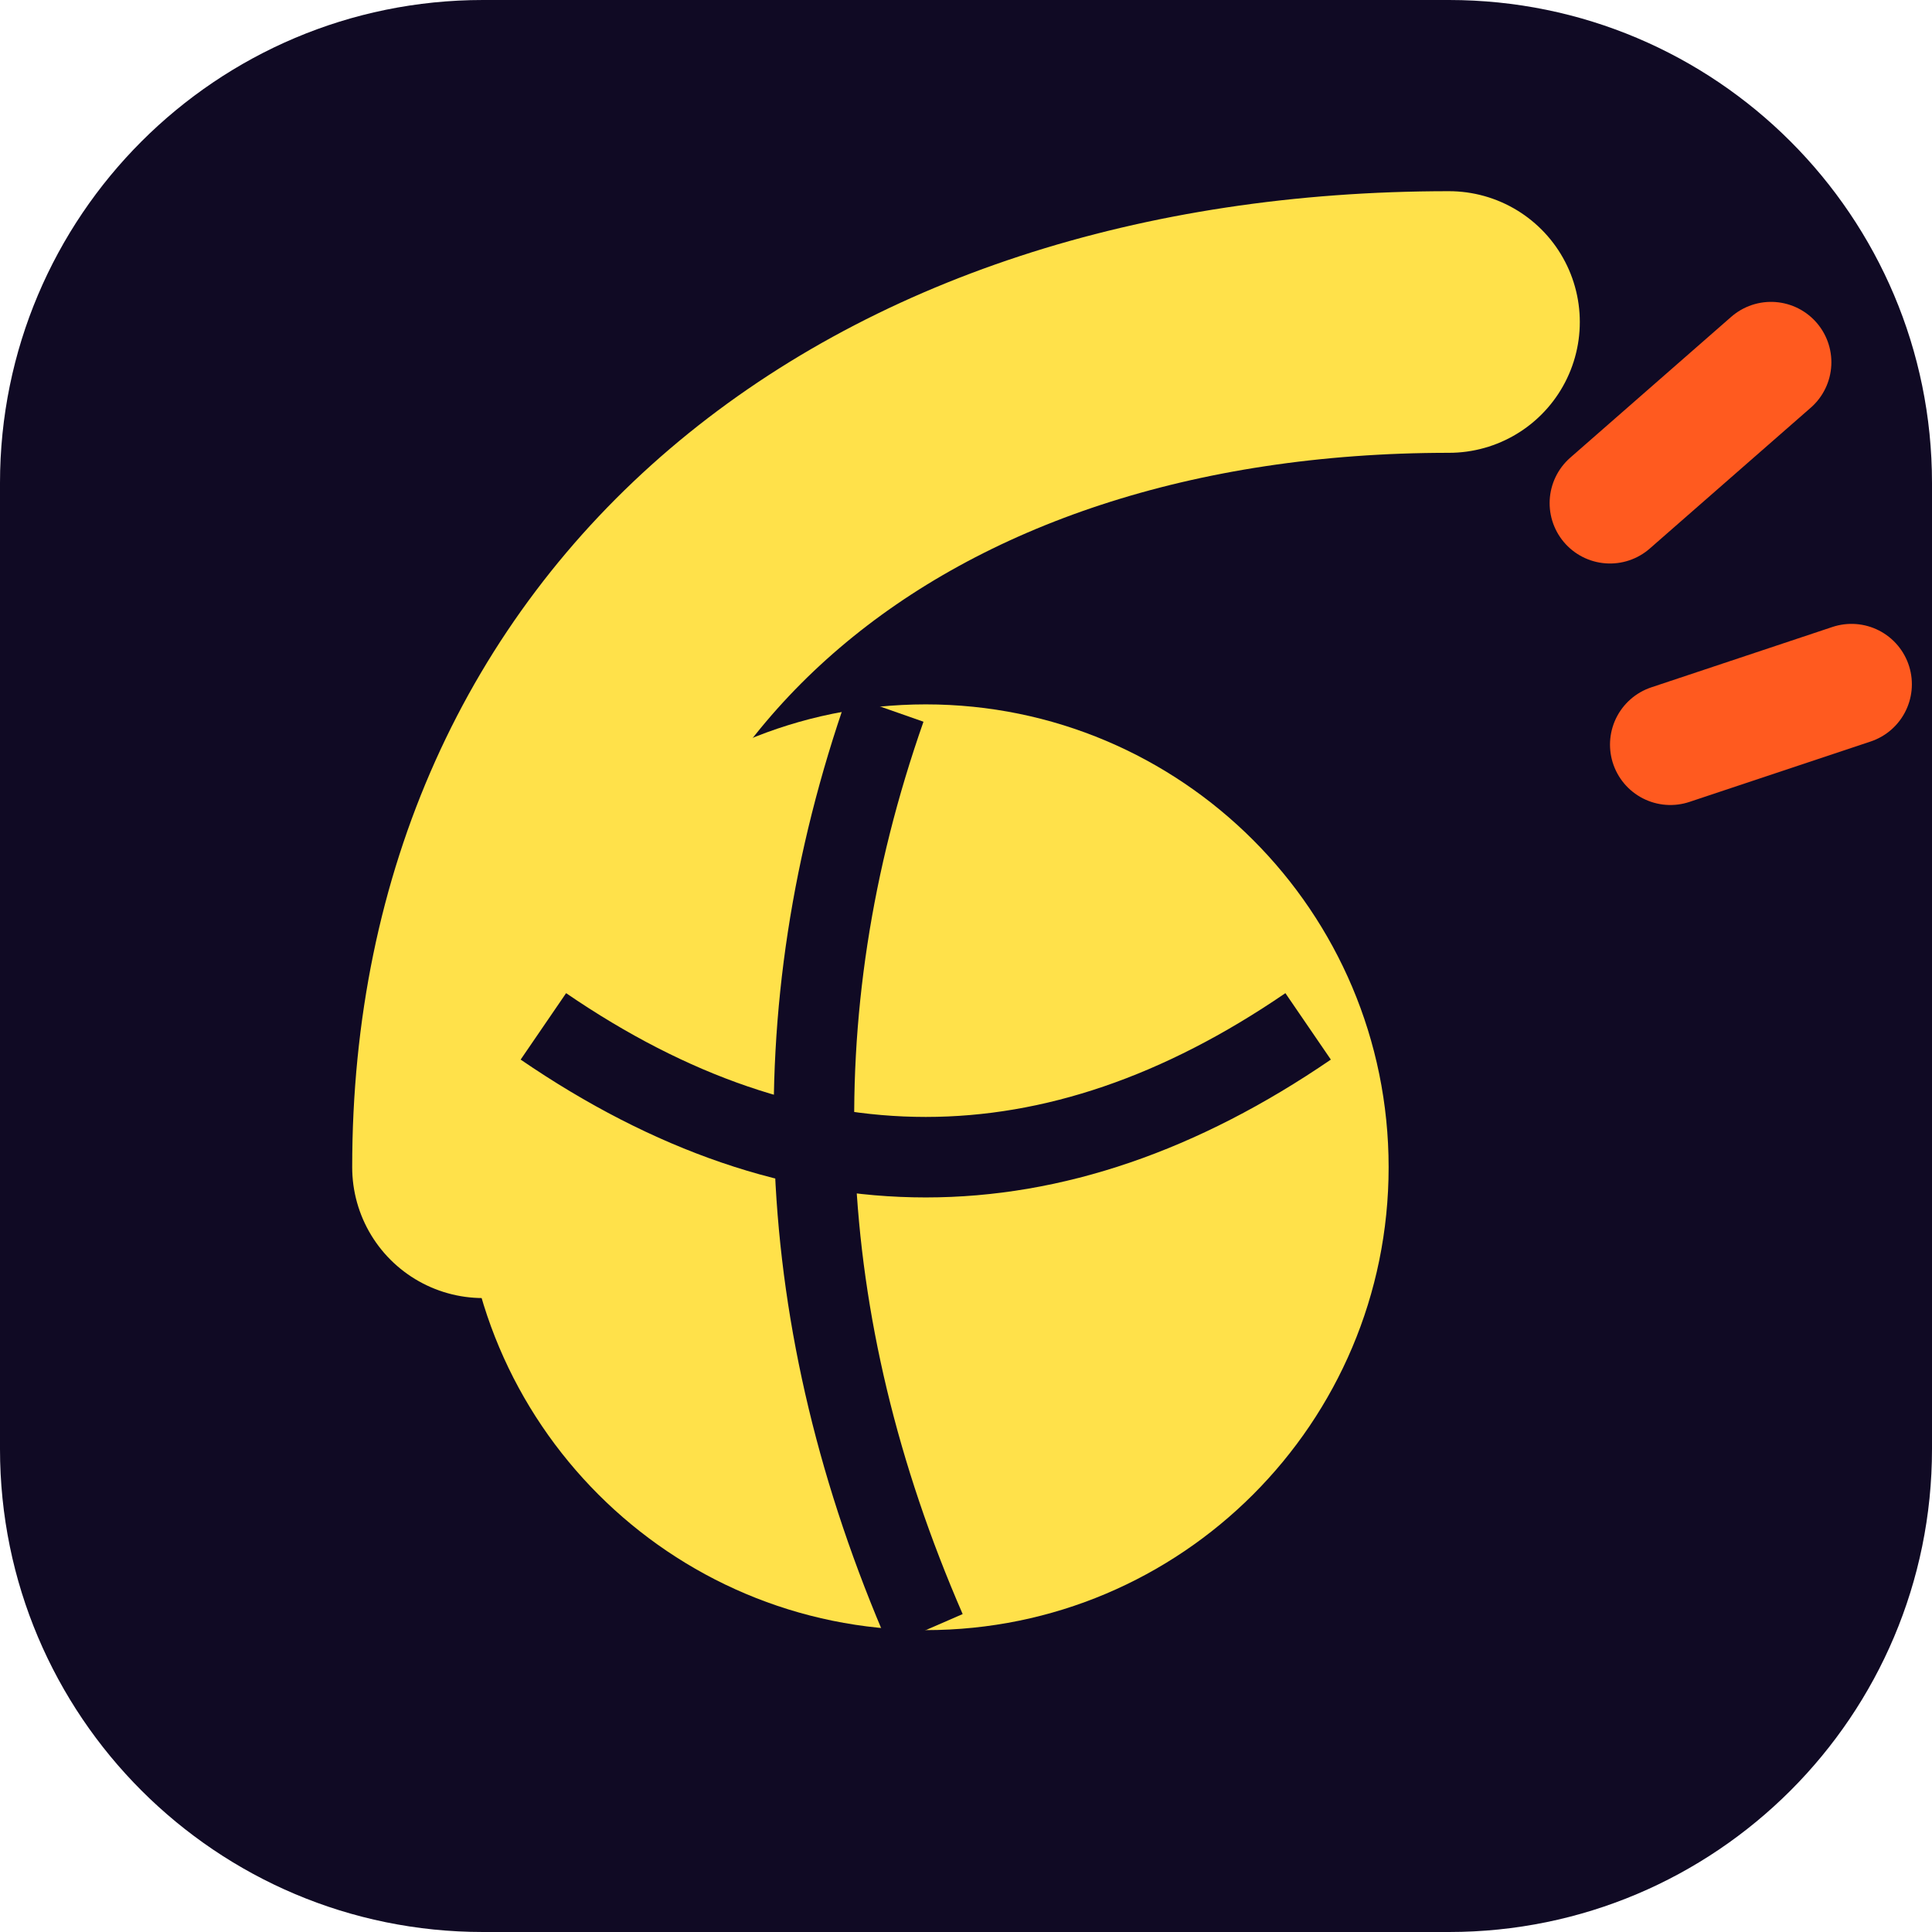
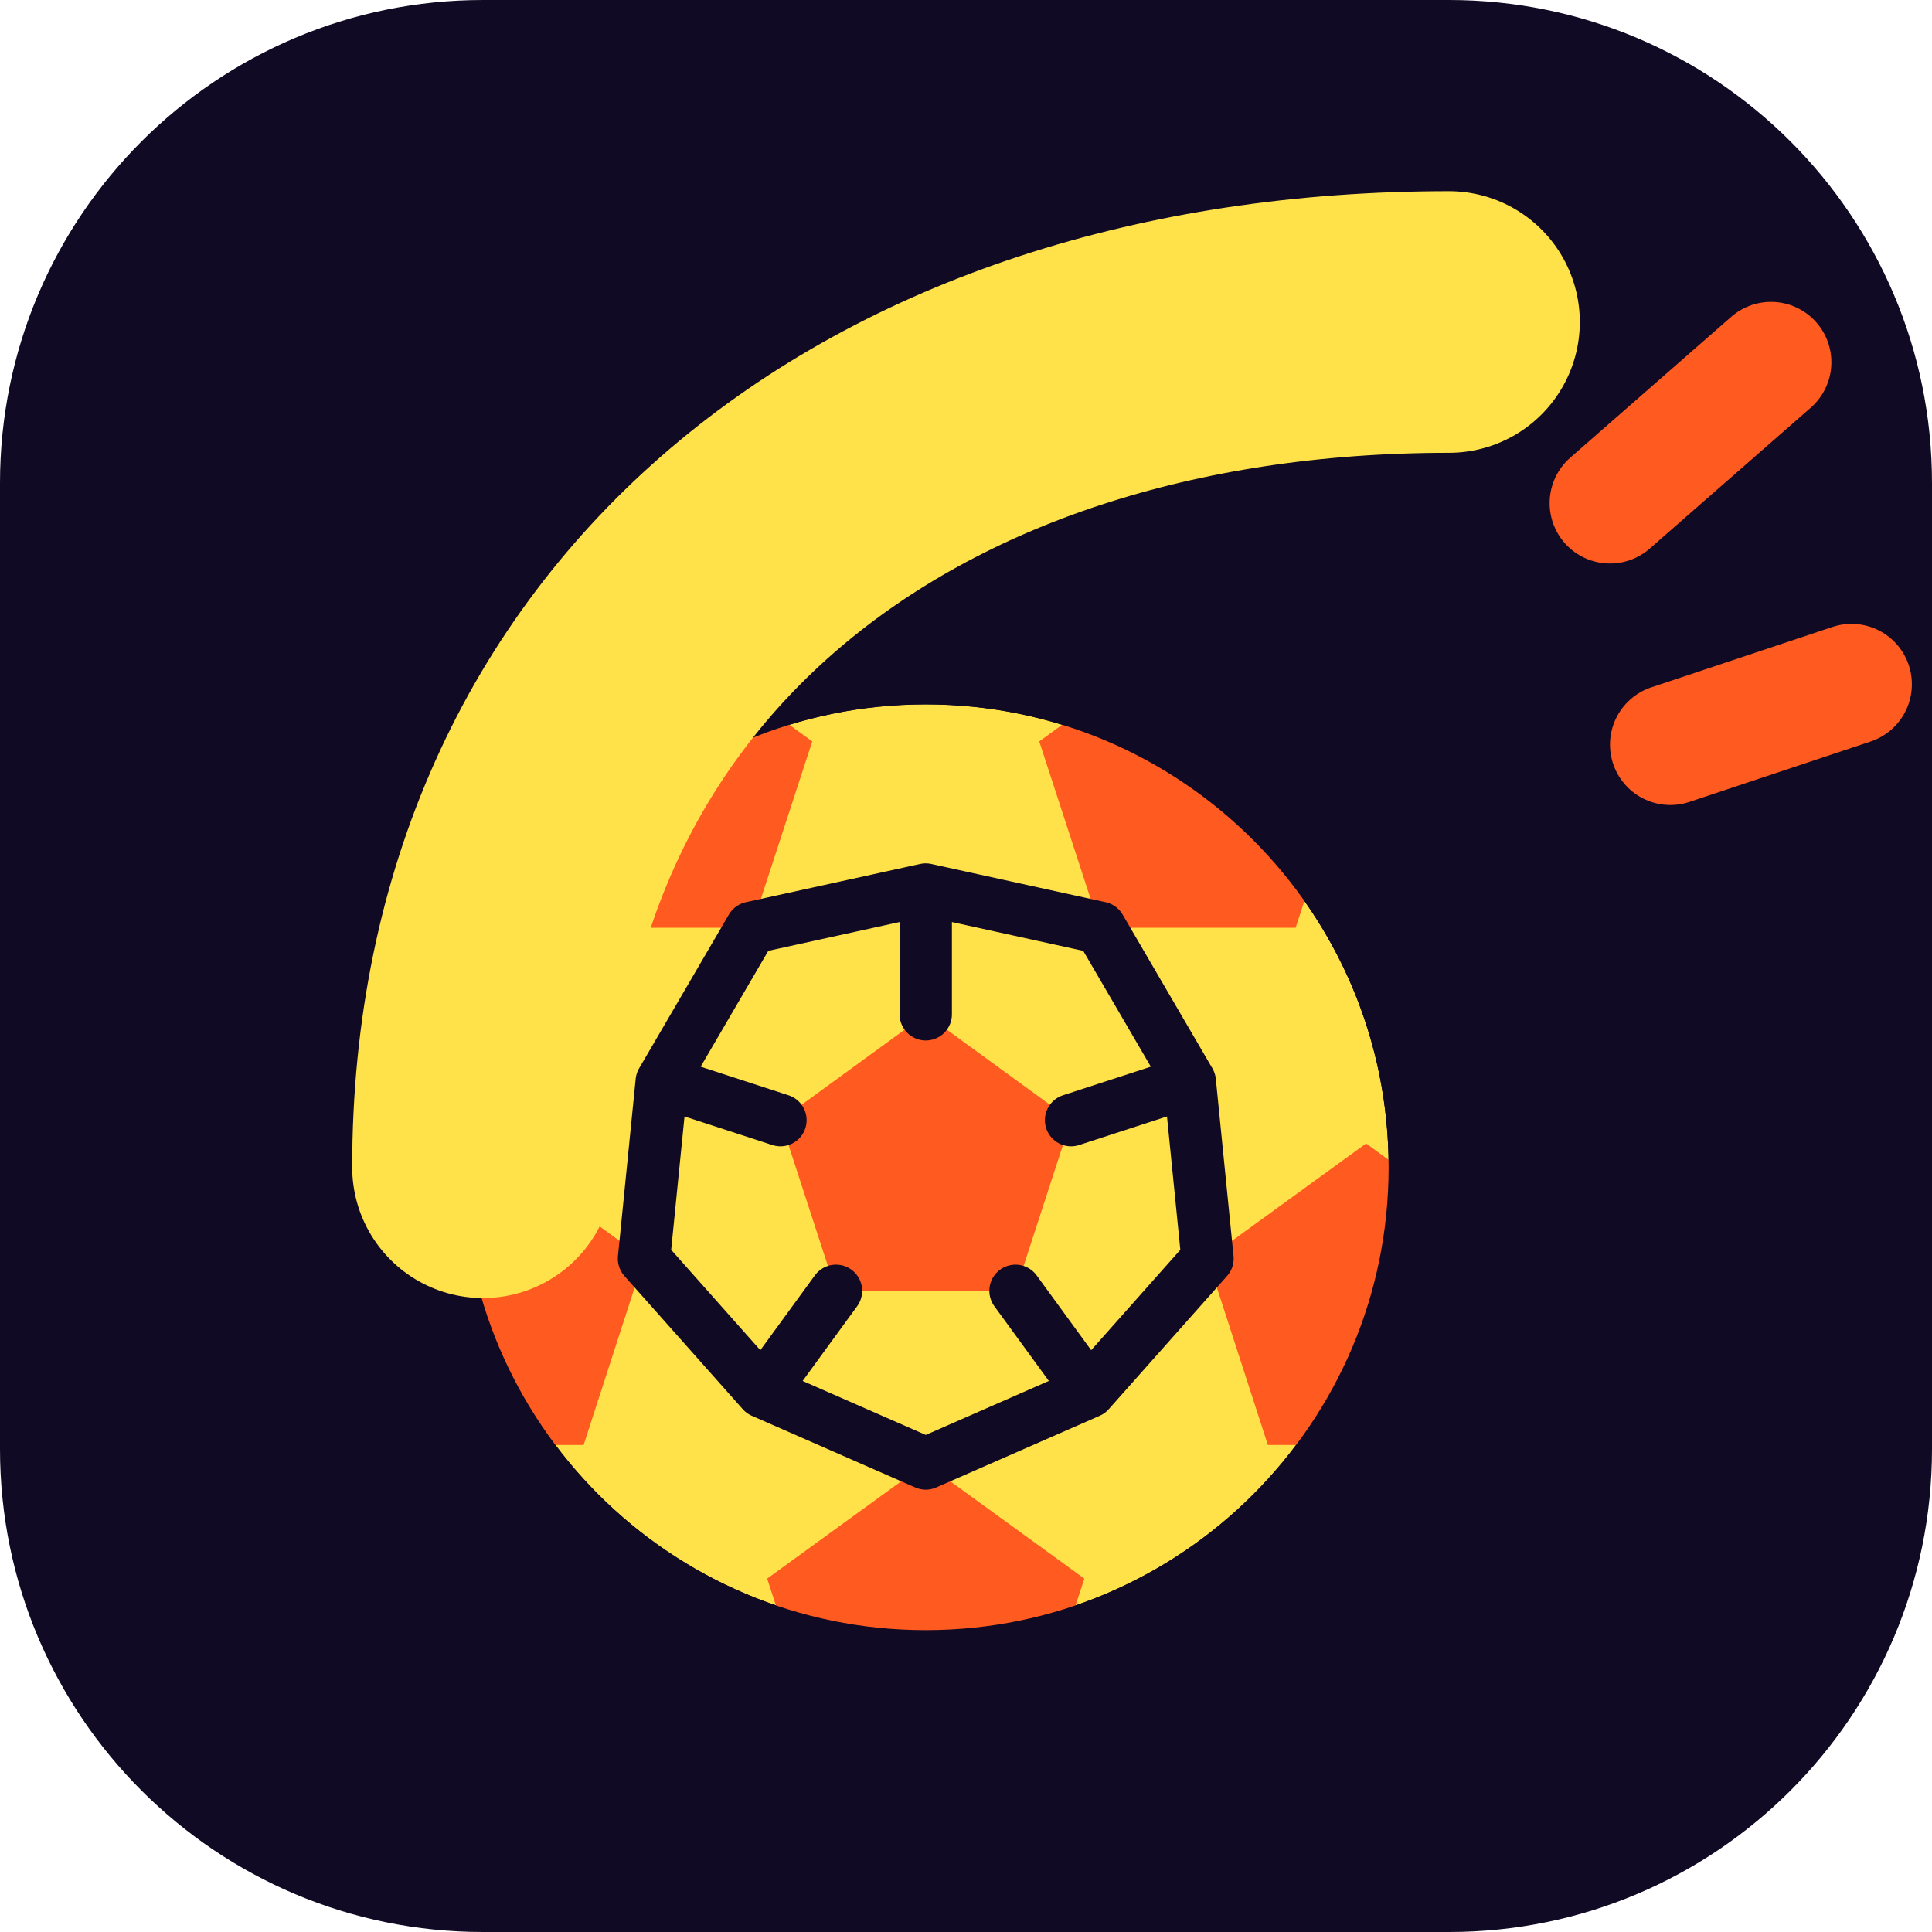
<svg xmlns="http://www.w3.org/2000/svg" viewBox="0 0 48 48">
  <rect width="48" height="48" rx="12" fill="#100A24" />
+   <circle cx="23" cy="29" r="11.5" fill="#FFE14A" />
+   <path d="M23 25.2L26.61 27.83L25.23 32.07L20.77 32.07L19.39 27.83Z" fill="#FF5A1F" />
+   <path d="M27.33 23.05L25.82 18.42L29.76 15.56L33.7 18.42L32.19 23.05Z" fill="#FF5A1F" />
+   <path d="M30 31.27L33.94 28.41L37.87 31.27L36.37 35.9L31.5 35.9Z" fill="#FF5A1F" />
+   <path d="M23 36.36L26.94 39.22L25.43 43.85L20.57 43.85L19.06 39.22Z" fill="#FF5A1F" />
+   <path d="M16 31.27L14.5 35.9L9.63 35.9L8.13 31.27L12.06 28.41Z" fill="#FF5A1F" />
+   <path d="M18.67 23.05L13.81 23.05L12.3 18.42L16.24 15.56L20.18 18.42Z" fill="#FF5A1F" />
+   <path d="M23 25.2L23 22.1M26.61 27.83L29.56 26.87M25.23 32.07L27.06 34.58M20.77 32.07L18.94 34.58M19.39 27.83L16.44 26.87M23 22.1L27.33 23.05M23 22.1L18.67 23.05M29.56 26.87L30 31.27M29.56 26.87L27.33 23.05M27.06 34.58L23 36.36M27.06 34.58L30 31.27M18.94 34.58L16 31.27M18.94 34.58L23 36.36M16.44 26.87L18.67 23.05M16.44 26.87L16 31.27" fill="none" stroke="#100A24" stroke-width="1.3" stroke-linecap="round" />
+   <circle cx="23" cy="29" r="15.5" fill="none" stroke="#100A24" stroke-width="8" />
  <path d="M36 8C22 8 12 16 12 29" fill="none" stroke="#FFE14A" stroke-width="6.5" stroke-linecap="round" />
-   <circle cx="23" cy="29" r="11.5" fill="#FFE14A" />
-   <path d="M13.5 25.5Q23 32 32.5 25.5M22 17.6Q18 29 23 40.5" fill="none" stroke="#100A24" stroke-width="2" />
  <path d="M40 12.5l4-3.5M41.5 18.5l4.5-1.5" stroke="#FF5A1F" stroke-width="3" stroke-linecap="round" />
</svg>
